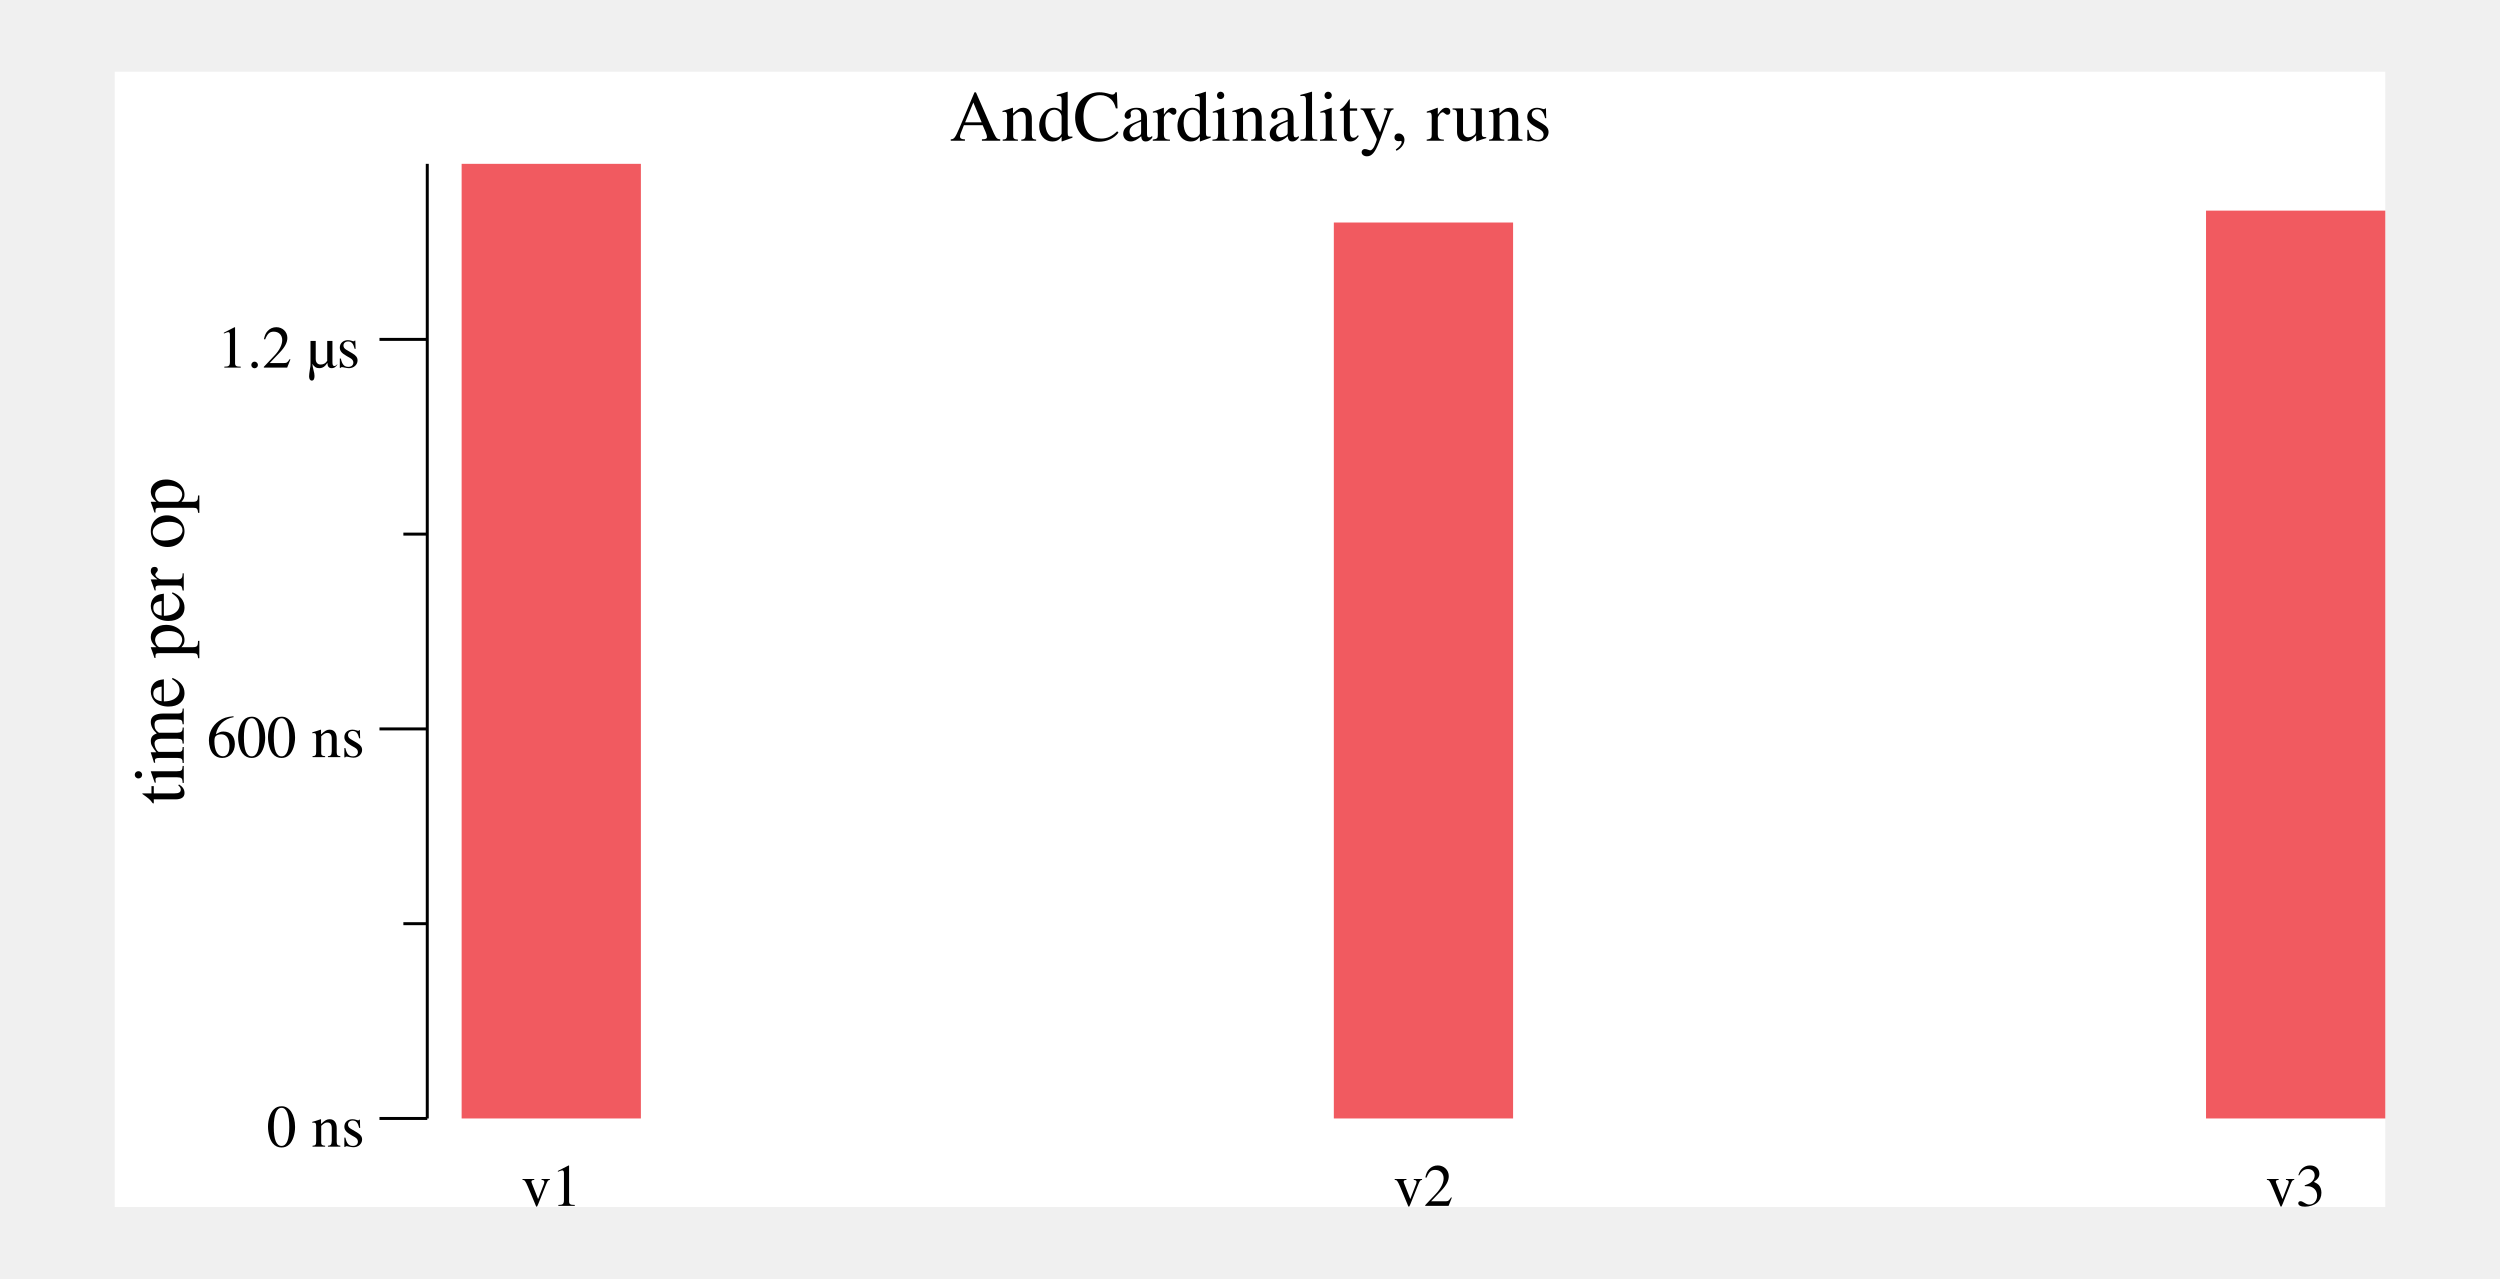
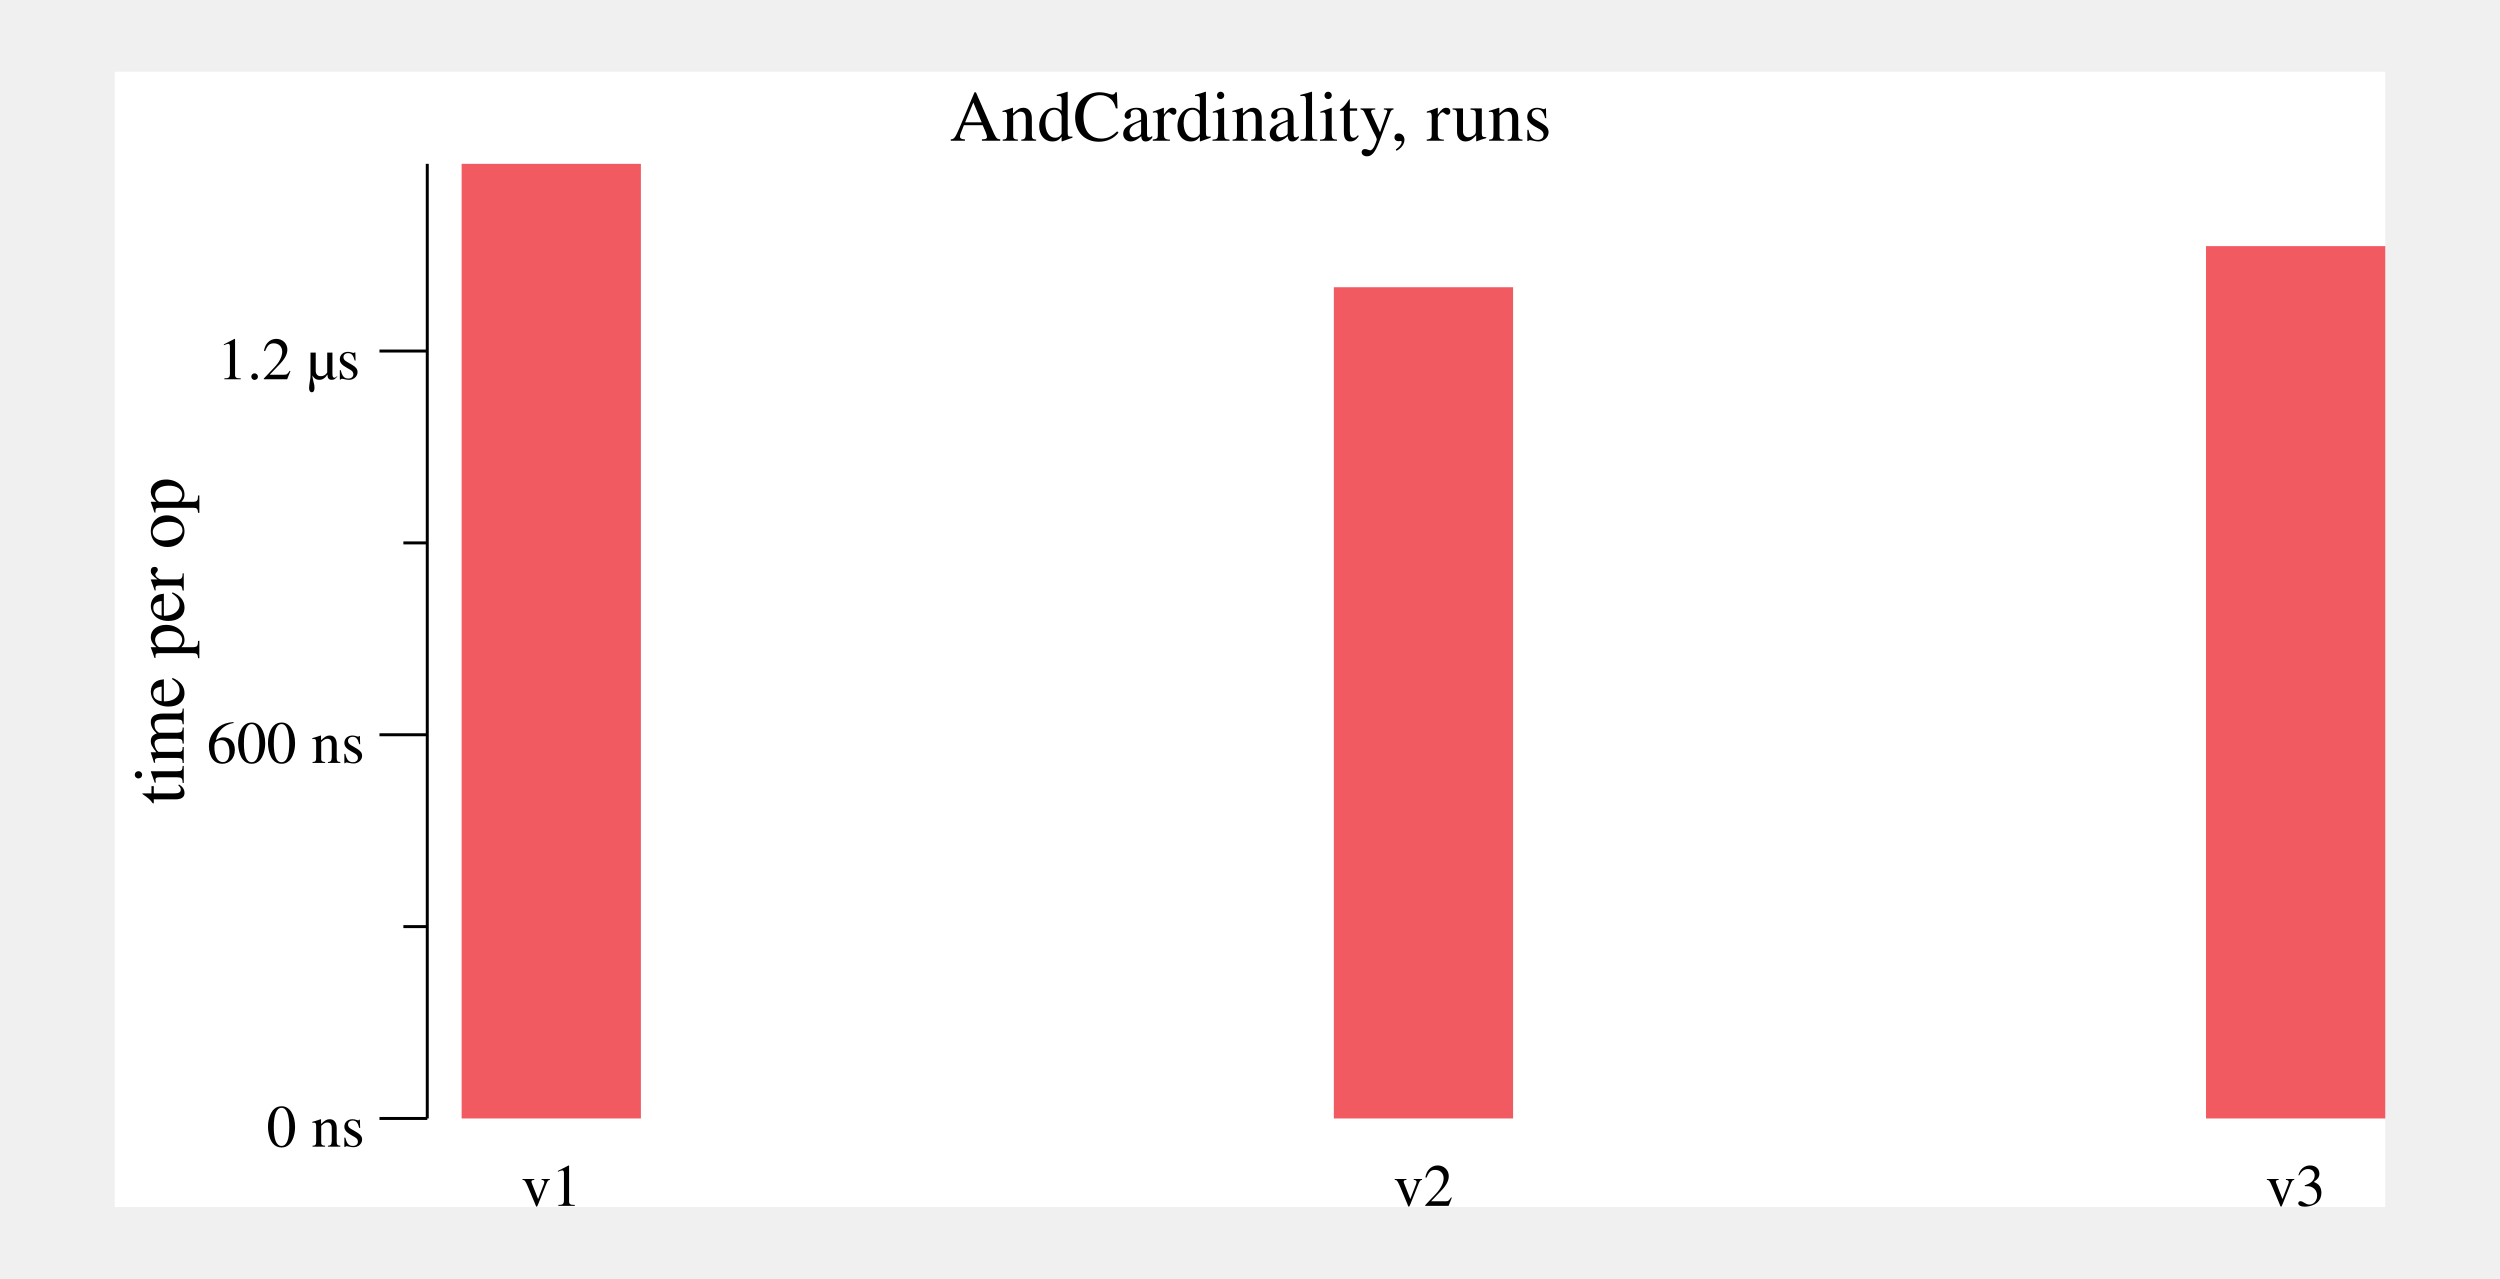
<svg xmlns="http://www.w3.org/2000/svg" width="418.4pt" height="214pt" viewBox="0 0 418.4 214">
  <g transform="scale(1, -1) translate(0, -214)">
    <path d="M19.2,12L399.2,12L399.2,202L19.2,202Z" style="fill:#FFFFFF" />
    <text x="158.93" y="-190.45" transform="scale(1, -1)" style="font-family:Times;font-weight:normal;font-style:normal;font-size:12px">AndCardinality, runs</text>
    <text x="87.258" y="-12.186" transform="scale(1, -1)" style="font-family:Times;font-weight:normal;font-style:normal;font-size:10px">v1</text>
    <text x="233.23" y="-12.186" transform="scale(1, -1)" style="font-family:Times;font-weight:normal;font-style:normal;font-size:10px">v2</text>
    <text x="379.2" y="-12.186" transform="scale(1, -1)" style="font-family:Times;font-weight:normal;font-style:normal;font-size:10px">v3</text>
    <g transform="rotate(90)">
      <text x="79.374" y="30.755" transform="scale(1, -1)" style="font-family:Times;font-weight:normal;font-style:normal;font-size:12px">time per op</text>
    </g>
    <text x="44.616" y="-22.093" transform="scale(1, -1)" style="font-family:Times;font-weight:normal;font-style:normal;font-size:10px">0 ns</text>
-     <text x="34.616" y="-87.287" transform="scale(1, -1)" style="font-family:Times;font-weight:normal;font-style:normal;font-size:10px">600 ns</text>
-     <text x="36.354" y="-152.48" transform="scale(1, -1)" style="font-family:Times;font-weight:normal;font-style:normal;font-size:10px">1.2 µs</text>
+     <text x="34.616" y="-86.309" transform="scale(1, -1)" style="font-family:Times;font-weight:normal;font-style:normal;font-size:10px">600 ns</text>
+     <text x="36.354" y="-150.52" transform="scale(1, -1)" style="font-family:Times;font-weight:normal;font-style:normal;font-size:10px">1.2 µs</text>
    <path d="M63.508,26.814L71.508,26.814" style="fill:none;stroke:#000000;stroke-width:0.5" />
-     <path d="M63.508,92.009L71.508,92.009" style="fill:none;stroke:#000000;stroke-width:0.5" />
-     <path d="M63.508,157.2L71.508,157.2" style="fill:none;stroke:#000000;stroke-width:0.5" />
-     <path d="M67.508,59.412L71.508,59.412" style="fill:none;stroke:#000000;stroke-width:0.5" />
-     <path d="M67.508,124.61L71.508,124.61" style="fill:none;stroke:#000000;stroke-width:0.5" />
+     <path d="M63.508,91.031L71.508,91.031" style="fill:none;stroke:#000000;stroke-width:0.5" />
+     <path d="M63.508,155.25L71.508,155.25" style="fill:none;stroke:#000000;stroke-width:0.5" />
+     <path d="M67.508,58.922L71.508,58.922" style="fill:none;stroke:#000000;stroke-width:0.5" />
+     <path d="M67.508,123.14L71.508,123.14" style="fill:none;stroke:#000000;stroke-width:0.5" />
    <path d="M71.508,26.814L71.508,186.58" style="fill:none;stroke:#000000;stroke-width:0.5" />
    <path d="M77.258,26.814L77.258,186.58L107.26,186.58L107.26,26.814Z" style="fill:#F15A60" />
-     <path d="M223.23,26.814L223.23,176.76L253.23,176.76L253.23,26.814Z" style="fill:#F15A60" />
-     <path d="M369.2,26.814L369.2,178.75L399.2,178.75L399.2,26.814Z" style="fill:#F15A60" />
+     <path d="M223.23,26.814L223.23,165.93L253.23,165.93L253.23,26.814Z" style="fill:#F15A60" />
+     <path d="M369.2,26.814L369.2,172.81L399.2,172.81L399.2,26.814Z" style="fill:#F15A60" />
  </g>
</svg>
